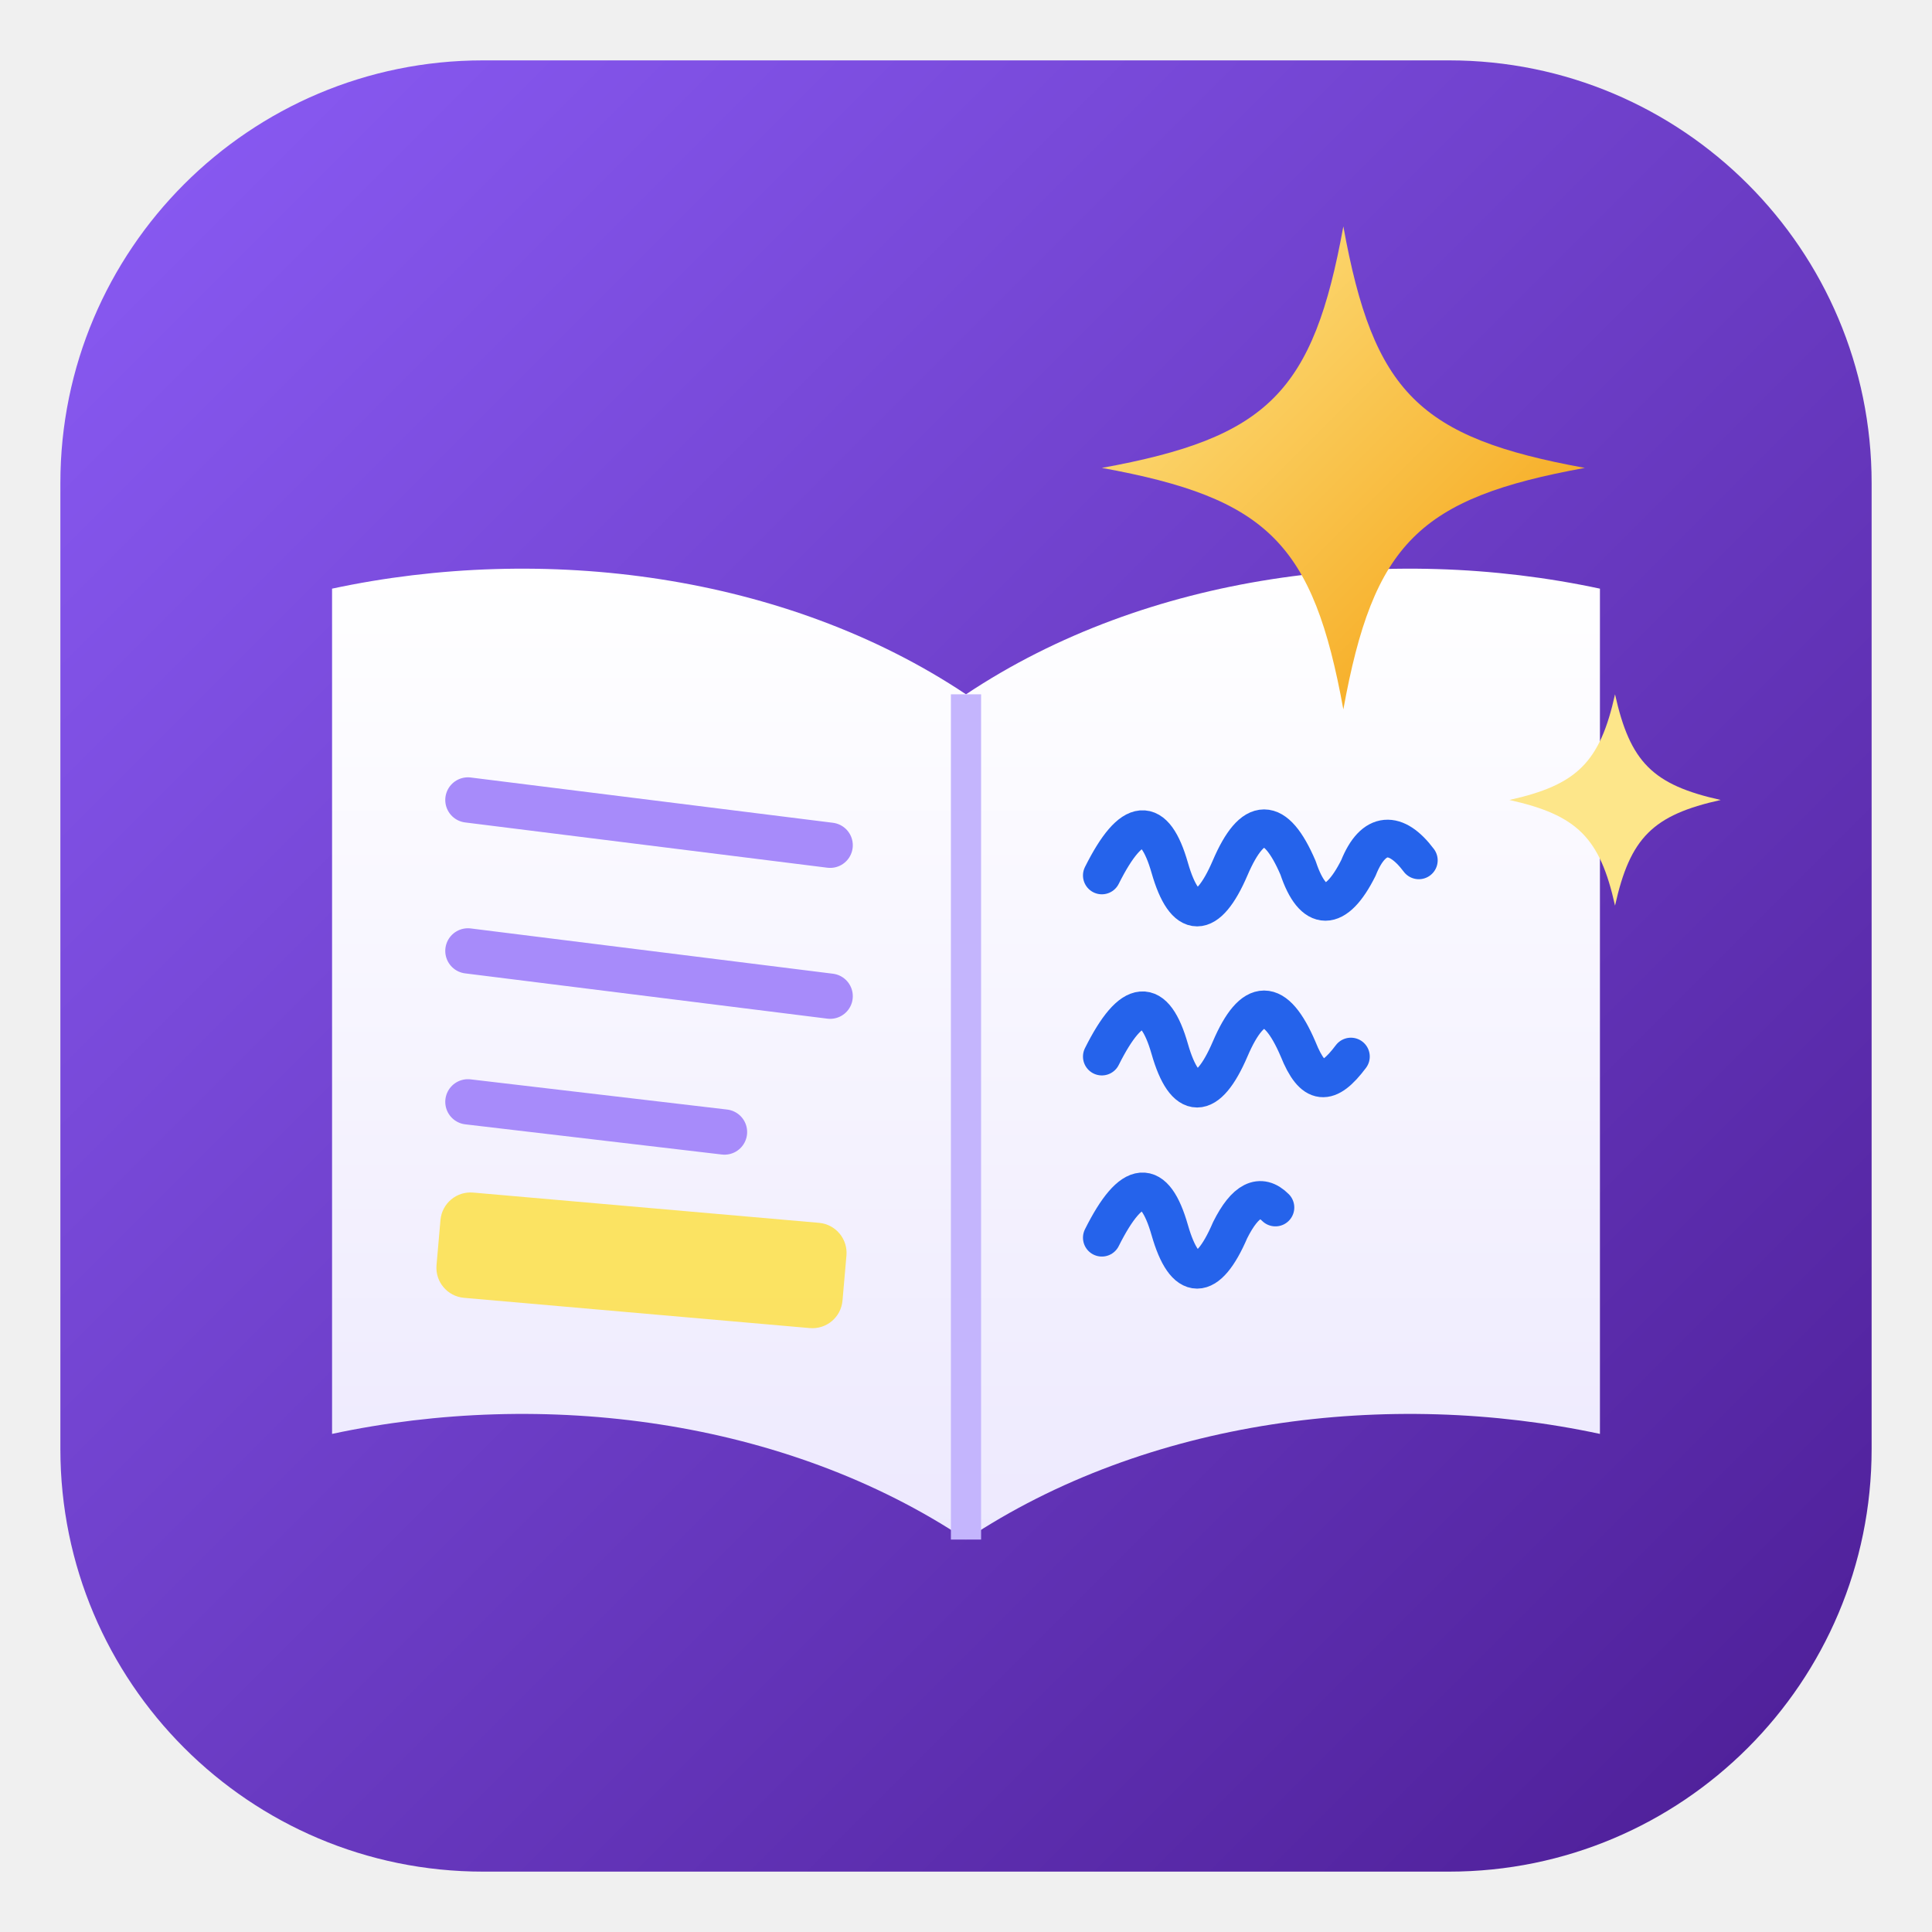
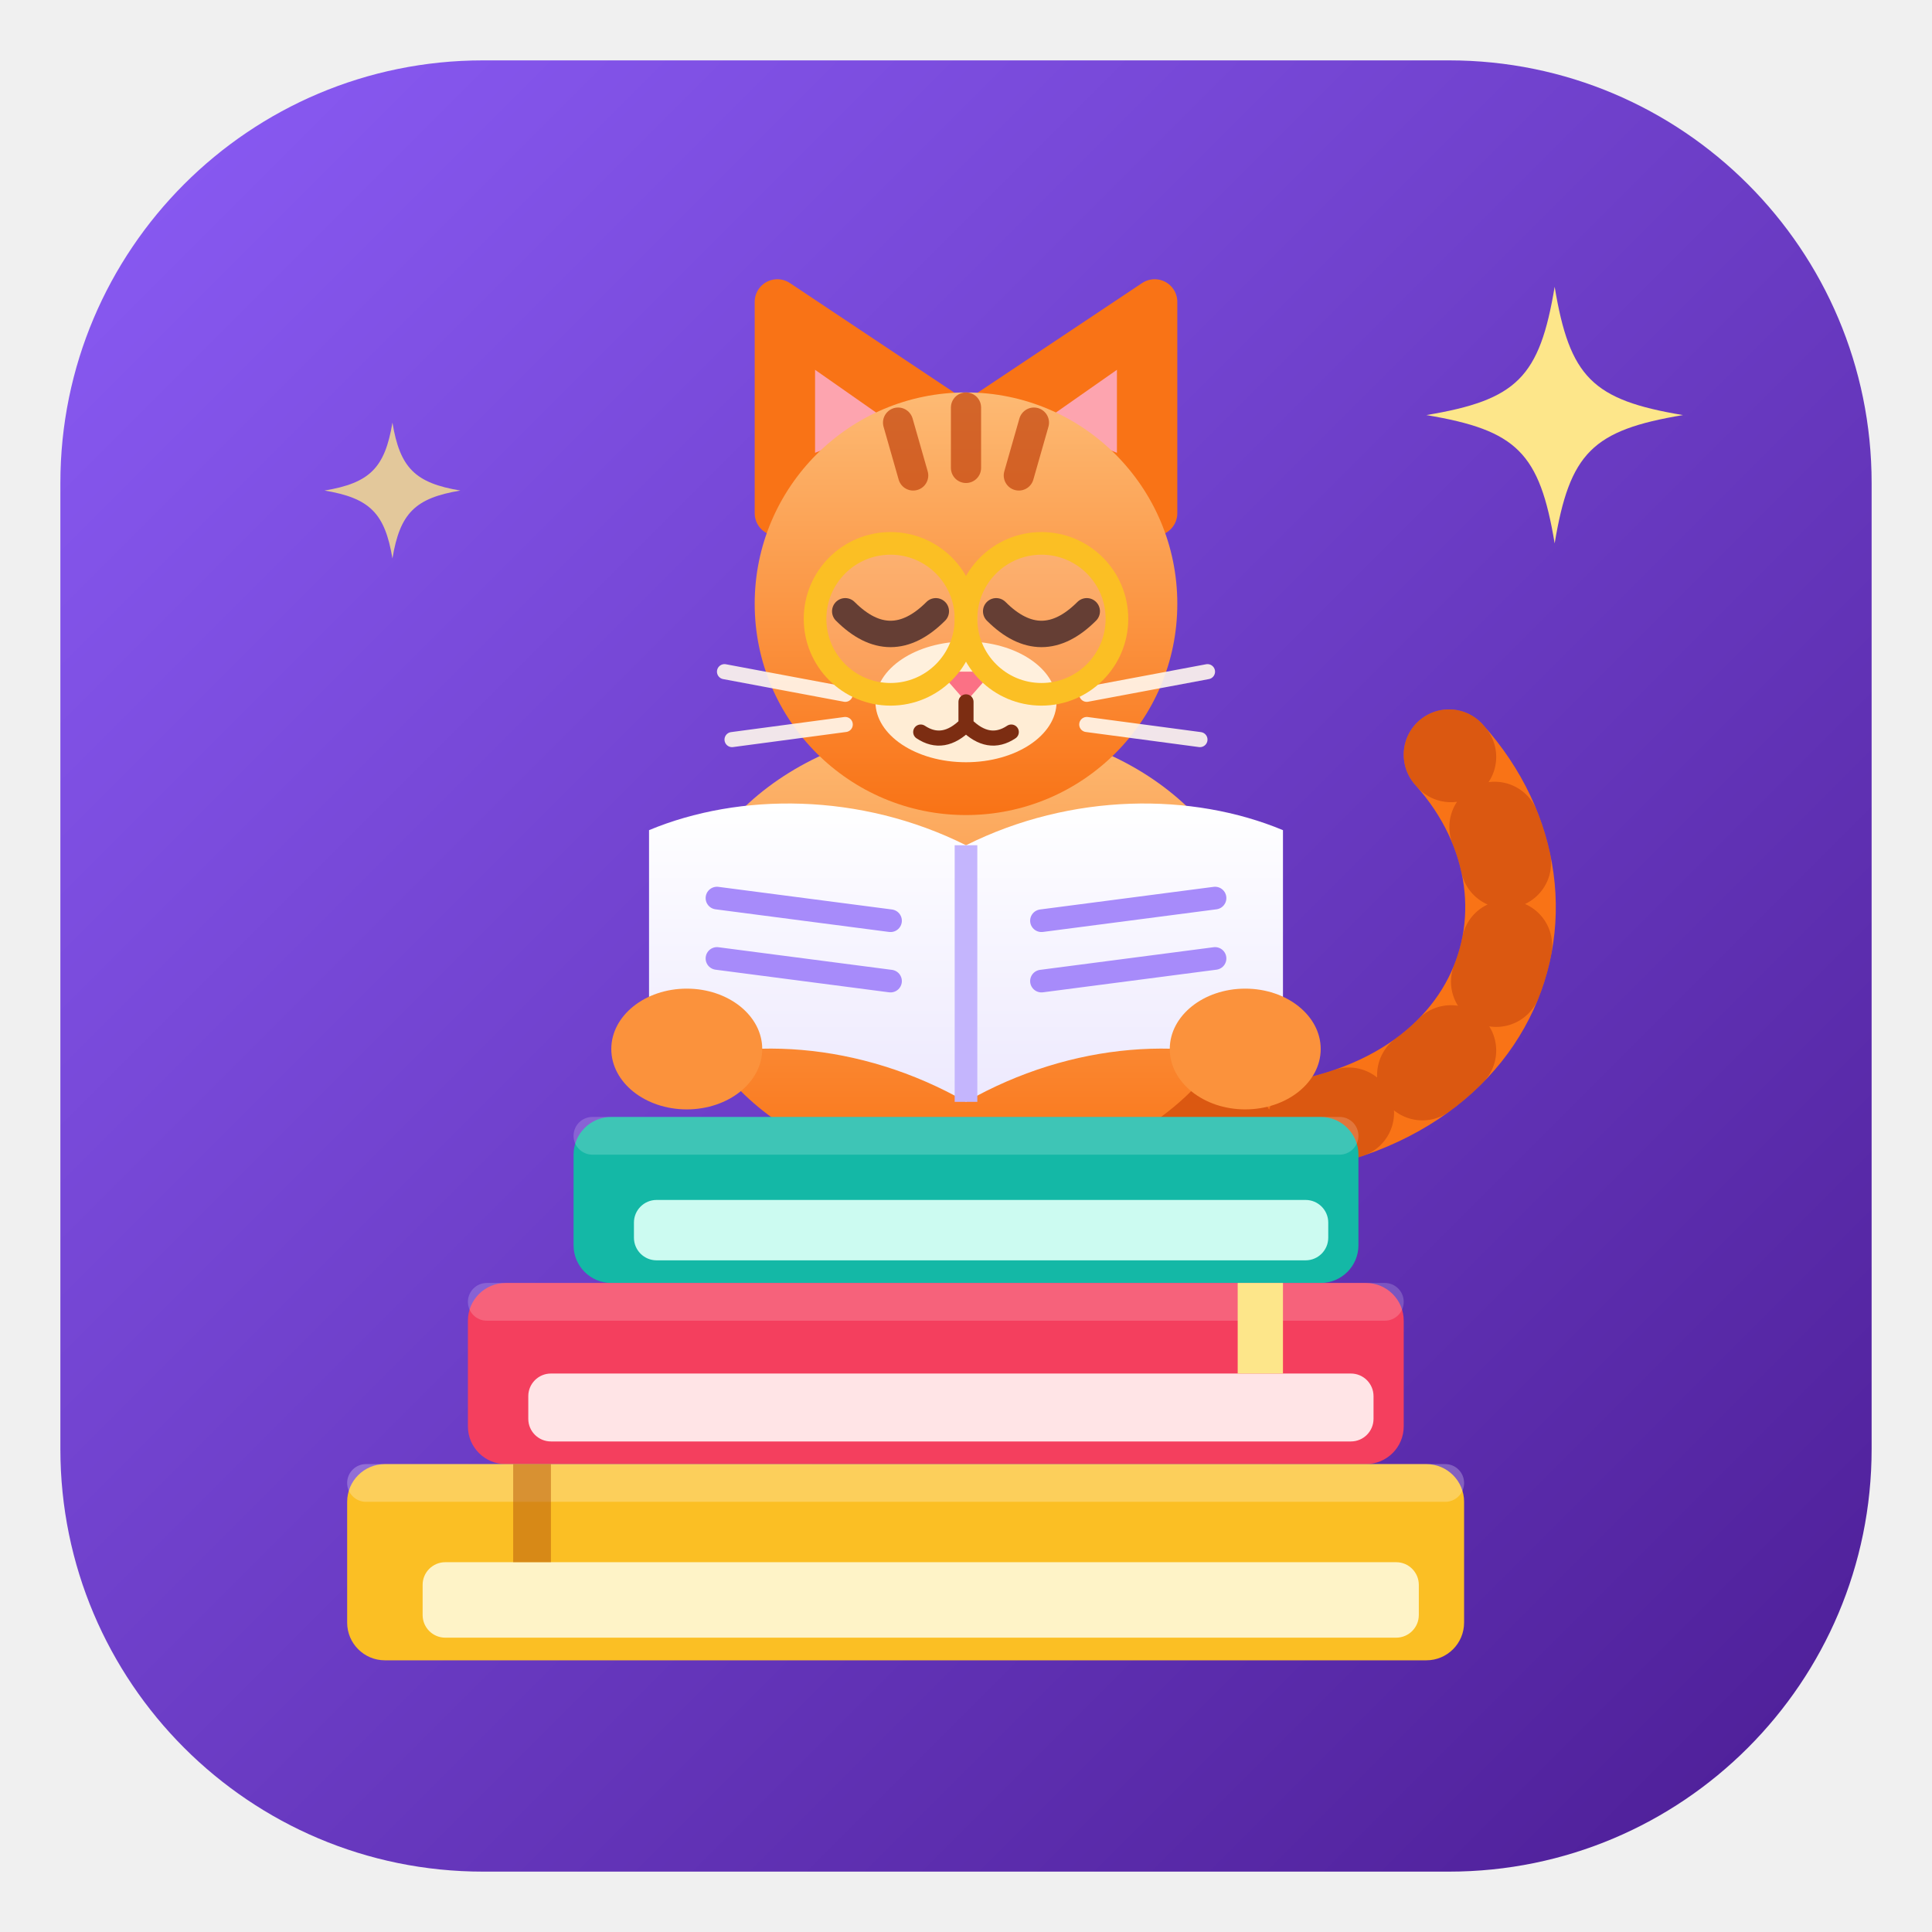
- <svg xmlns="http://www.w3.org/2000/svg" viewBox="0 0 256 256" width="256" height="256" role="img" aria-label="Book Companion Reader logo">
+ <svg xmlns="http://www.w3.org/2000/svg" viewBox="0 0 256 256" width="256" height="256" role="img" aria-label="Book Companion Reader logo: a little cat reading on a pile of books">
  <defs>
    <linearGradient id="bg" x1="0" y1="0" x2="1" y2="1">
      <stop offset="0" stop-color="#8b5cf6" />
      <stop offset="1" stop-color="#4c1d95" />
    </linearGradient>
    <linearGradient id="page" x1="0" y1="0" x2="0" y2="1">
      <stop offset="0" stop-color="#ffffff" />
      <stop offset="1" stop-color="#ede9fe" />
    </linearGradient>
-     <linearGradient id="spark" x1="0" y1="0" x2="1" y2="1">
-       <stop offset="0" stop-color="#fde68a" />
-       <stop offset="1" stop-color="#f59e0b" />
+     <linearGradient id="fur" x1="0" y1="0" x2="0" y2="1">
+       <stop offset="0" stop-color="#fdba74" />
+       <stop offset="1" stop-color="#f97316" />
    </linearGradient>
  </defs>
  <rect x="8" y="8" width="240" height="240" rx="56" fill="url(#bg)" />
-   <path d="M128 92 C104 76 72 72 44 78 L44 190 C72 184 104 188 128 204 Z" fill="url(#page)" />
-   <path d="M128 92 C152 76 184 72 212 78 L212 190 C184 184 152 188 128 204 Z" fill="url(#page)" />
-   <path d="M128 92 L128 204" stroke="#c4b5fd" stroke-width="4" />
-   <g stroke="#a78bfa" stroke-width="6" stroke-linecap="round">
-     <line x1="62" y1="106" x2="110" y2="112" />
-     <line x1="62" y1="126" x2="110" y2="132" />
-     <line x1="62" y1="146" x2="96" y2="150" />
+   <path d="M206 38 C208 50 211 53 223 55 C211 57 208 60 206 72 C204 60 201 57 189 55 C201 53 204 50 206 38 Z" fill="#fde68a" />
+   <path d="M52 56 C53 62 55 64 61 65 C55 66 53 68 52 74 C51 68 49 66 43 65 C49 64 51 62 52 56 Z" fill="#fde68a" opacity=".8" />
+   <path d="M158 150 C198 152 210 120 192 100" fill="none" stroke="#f97316" stroke-width="12" stroke-linecap="round" />
+   <path d="M158 150 C198 152 210 120 192 100" fill="none" stroke="#c2410c" stroke-width="12" stroke-linecap="round" stroke-dasharray="5 11" opacity=".55" />
+   <ellipse cx="128" cy="126" rx="38" ry="30" fill="url(#fur)" />
+   <path d="M103 68 L103 40 L127 56 Z" fill="#f97316" stroke="#f97316" stroke-width="6" stroke-linejoin="round" />
+   <path d="M153 68 L153 40 L129 56 Z" fill="#f97316" stroke="#f97316" stroke-width="6" stroke-linejoin="round" />
+   <path d="M108 60 L108 49 L118 56 Z" fill="#fda4af" />
+   <path d="M148 60 L148 49 L138 56 Z" fill="#fda4af" />
+   <circle cx="128" cy="80" r="28" fill="url(#fur)" />
+   <g stroke="#c2410c" stroke-width="4" stroke-linecap="round" opacity=".7">
+     <line x1="128" y1="54" x2="128" y2="62" />
+     <line x1="119" y1="56" x2="121" y2="63" />
+     <line x1="137" y1="56" x2="135" y2="63" />
  </g>
-   <rect x="58" y="160" width="54" height="14" rx="4" fill="#fde047" opacity="0.85" transform="rotate(5 85 167)" />
-   <g fill="none" stroke="#2563eb" stroke-width="5" stroke-linecap="round" stroke-linejoin="round">
-     <path d="M146 116 c4 -8 7 -8 9 -1 c2 7 5 7 8 0 c3 -7 6 -7 9 0 c2 6 5 6 8 0 c2 -5 5 -5 8 -1" />
-     <path d="M146 140 c4 -8 7 -8 9 -1 c2 7 5 7 8 0 c3 -7 6 -7 9 0 c2 5 4 5 7 1" />
-     <path d="M146 164 c4 -8 7 -8 9 -1 c2 7 5 7 8 0 c2 -4 4 -5 6 -3" />
+   <ellipse cx="128" cy="93" rx="12" ry="8" fill="#ffedd5" />
+   <path d="M124.5 89 L131.5 89 L128 93 Z" fill="#fb7185" />
+   <path d="M128 93 L128 96 M128 96 q-3 3 -6 1 M128 96 q3 3 6 1" fill="none" stroke="#7c2d12" stroke-width="2" stroke-linecap="round" />
+   <g stroke="#fff7ed" stroke-width="2" stroke-linecap="round" opacity=".9">
+     <line x1="112" y1="92" x2="96" y2="89" />
+     <line x1="112" y1="96" x2="97" y2="98" />
+     <line x1="144" y1="92" x2="160" y2="89" />
+     <line x1="144" y1="96" x2="159" y2="98" />
  </g>
-   <path d="M178 30 C182 52 188 58 210 62 C188 66 182 72 178 94 C174 72 168 66 146 62 C168 58 174 52 178 30 Z" fill="url(#spark)" />
-   <path d="M214 92 C216 101 219 104 228 106 C219 108 216 111 214 120 C212 111 209 108 200 106 C209 104 212 101 214 92 Z" fill="#fde68a" />
+   <path d="M112 81 q6 6 12 0 M132 81 q6 6 12 0" fill="none" stroke="#431407" stroke-width="3.5" stroke-linecap="round" />
+   <g fill="#ffffff" fill-opacity=".18" stroke="#fbbf24" stroke-width="3">
+     <circle cx="118" cy="82" r="10" />
+     <circle cx="138" cy="82" r="10" />
+   </g>
+   <path d="M128 81 L128 81" stroke="#fbbf24" stroke-width="3" stroke-linecap="round" />
+   <path d="M128 112 C114 105 98 105 86 110 L86 142 C98 137 114 138 128 146 Z" fill="url(#page)" />
+   <path d="M128 112 C142 105 158 105 170 110 L170 142 C158 137 142 138 128 146 Z" fill="url(#page)" />
+   <path d="M128 112 L128 146" stroke="#c4b5fd" stroke-width="3" />
+   <g stroke="#a78bfa" stroke-width="3" stroke-linecap="round">
+     <line x1="95" y1="119" x2="118" y2="122" />
+     <line x1="95" y1="127" x2="118" y2="130" />
+     <line x1="138" y1="122" x2="161" y2="119" />
+     <line x1="138" y1="130" x2="161" y2="127" />
+   </g>
+   <ellipse cx="91" cy="139" rx="10" ry="8" fill="#fb923c" />
+   <ellipse cx="165" cy="139" rx="10" ry="8" fill="#fb923c" />
+   <g>
+     <rect x="76" y="148" width="104" height="22" rx="5" fill="#14b8a6" />
+     <rect x="84" y="159" width="92" height="8" rx="3" fill="#ccfbf1" />
+     <rect x="76" y="148" width="104" height="5" rx="2.5" fill="#fff" opacity=".18" />
+     <rect x="62" y="170" width="124" height="24" rx="5" fill="#f43f5e" />
+     <rect x="70" y="182" width="112" height="9" rx="3" fill="#ffe4e6" />
+     <rect x="62" y="170" width="124" height="5" rx="2.5" fill="#fff" opacity=".18" />
+     <rect x="164" y="170" width="6" height="12" fill="#fde68a" />
+     <rect x="46" y="194" width="148" height="26" rx="5" fill="#fbbf24" />
+     <rect x="56" y="207" width="132" height="10" rx="3" fill="#fef3c7" />
+     <rect x="46" y="194" width="148" height="5" rx="2.5" fill="#fff" opacity=".25" />
+     <rect x="68" y="194" width="5" height="13" fill="#b45309" opacity=".5" />
+     <rect x="150" y="194" width="0" height="0" />
+   </g>
</svg>
